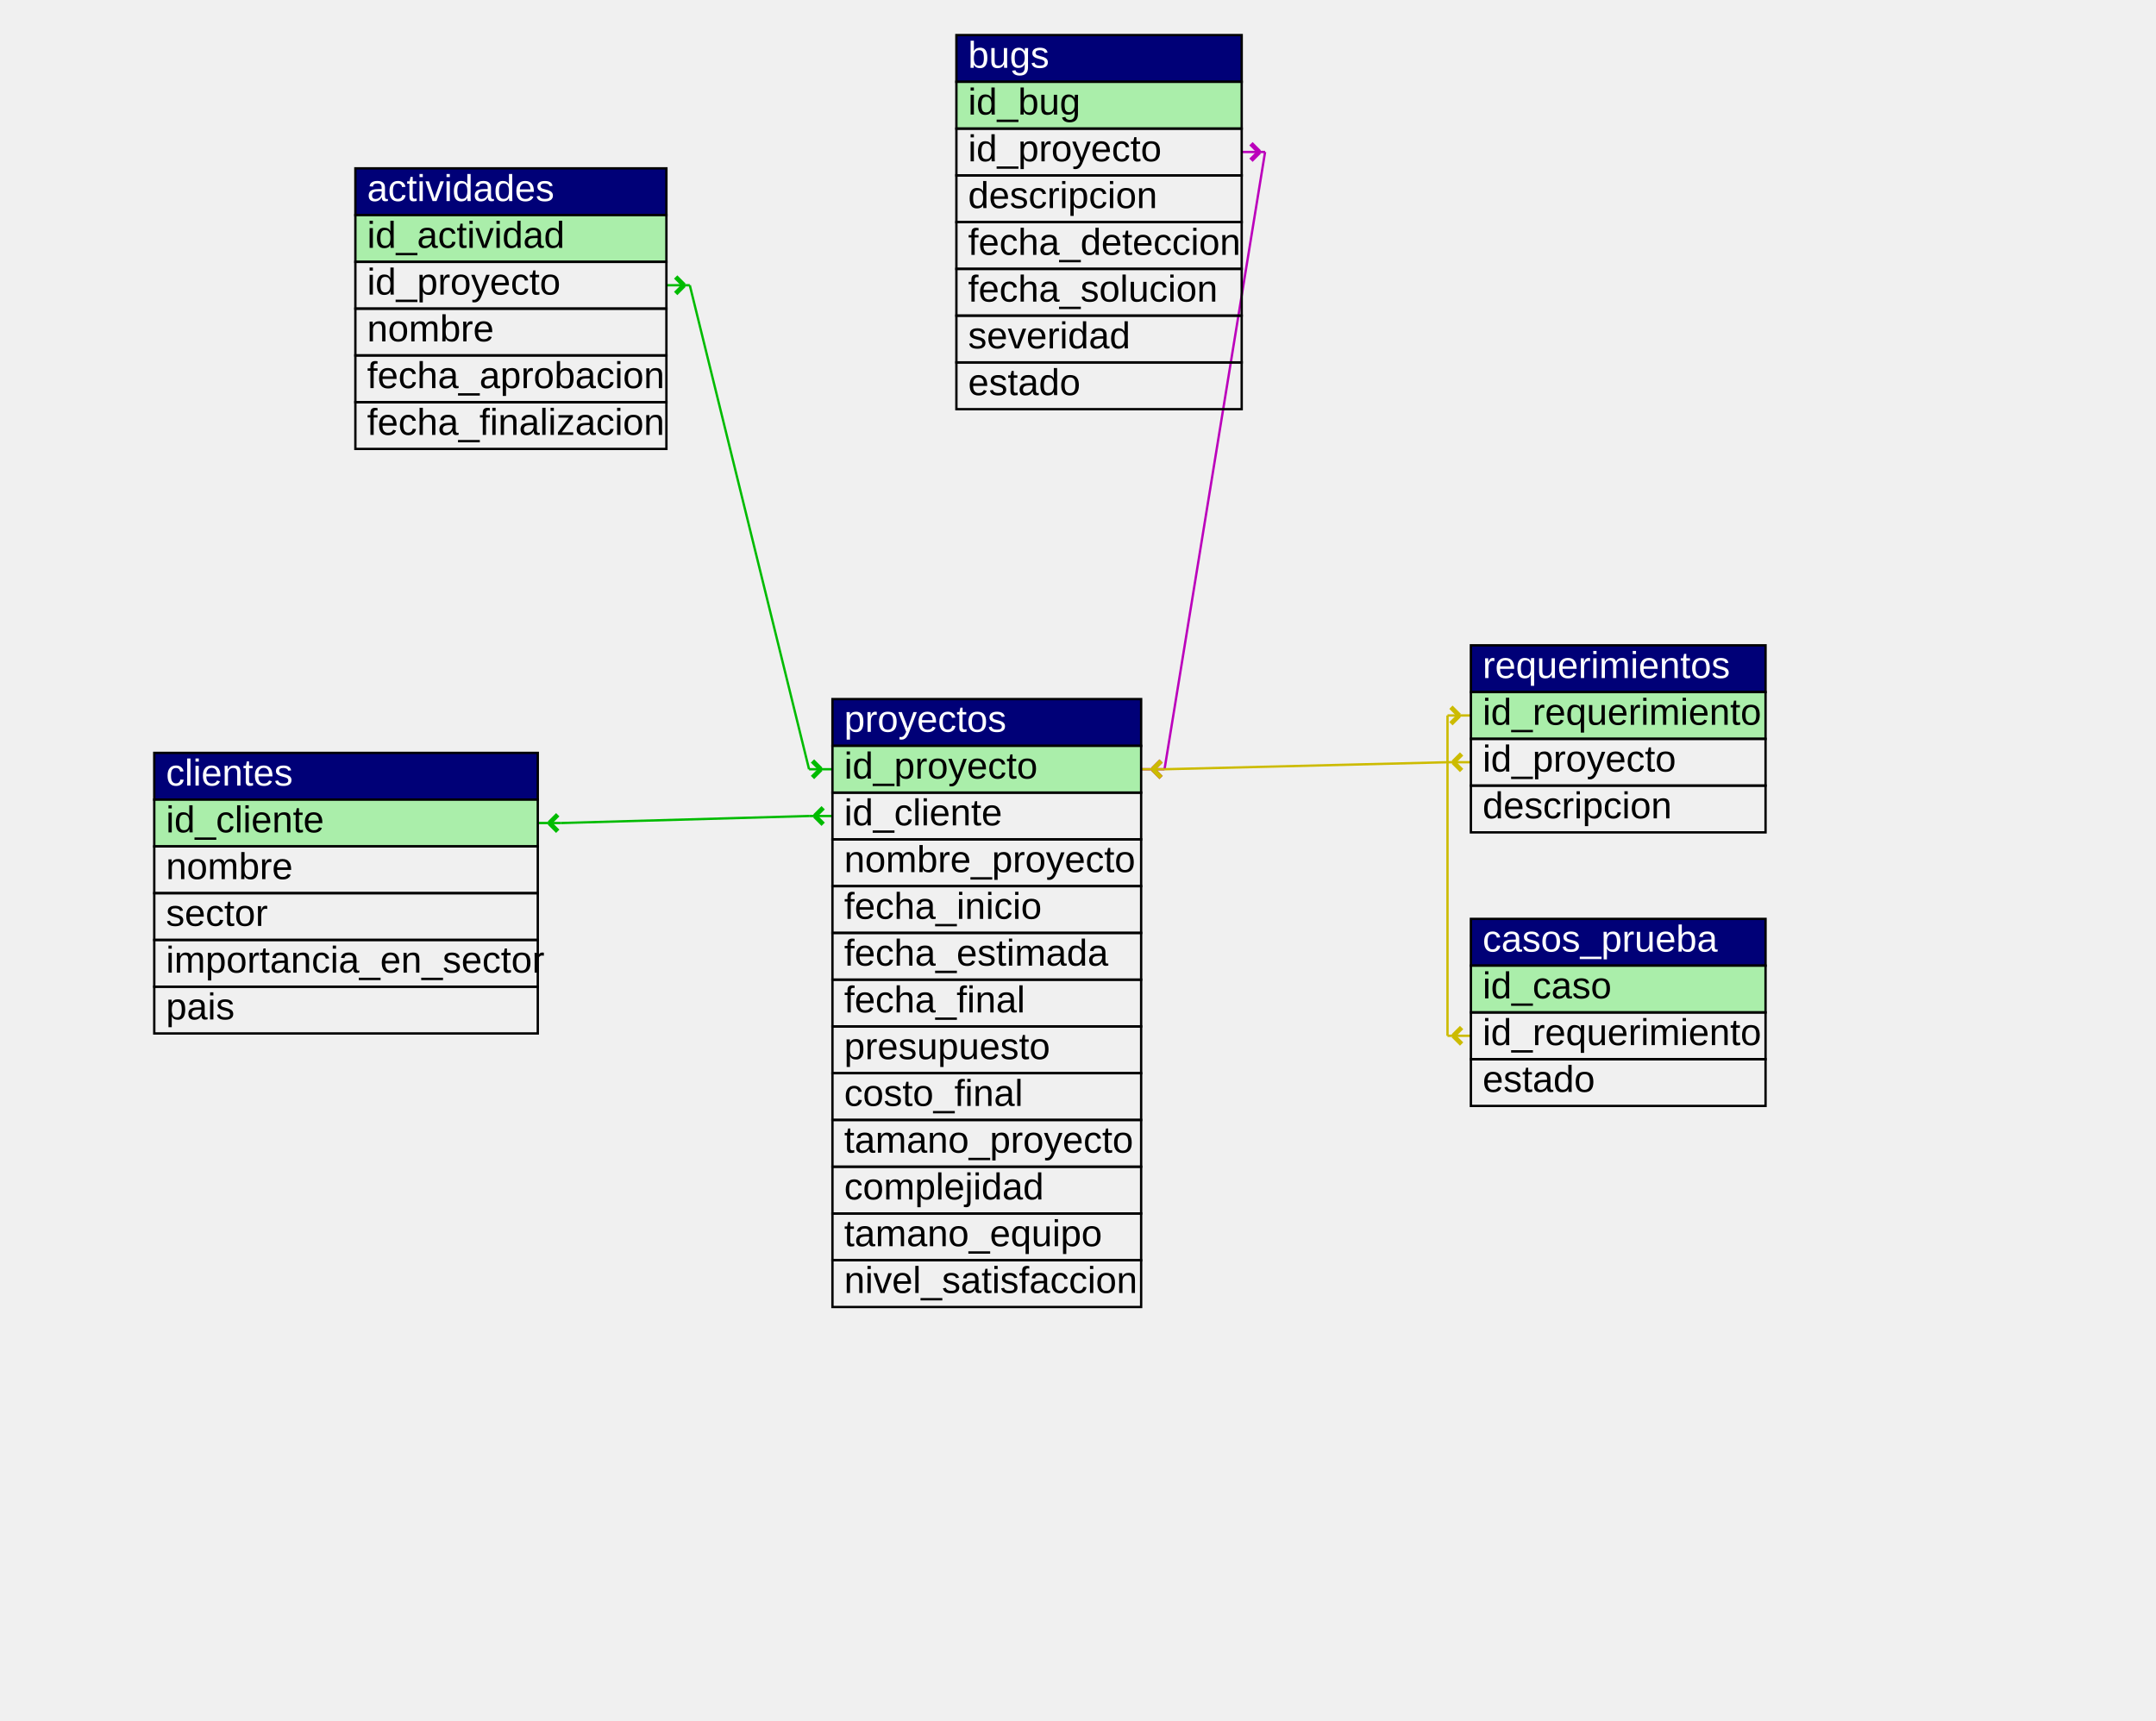
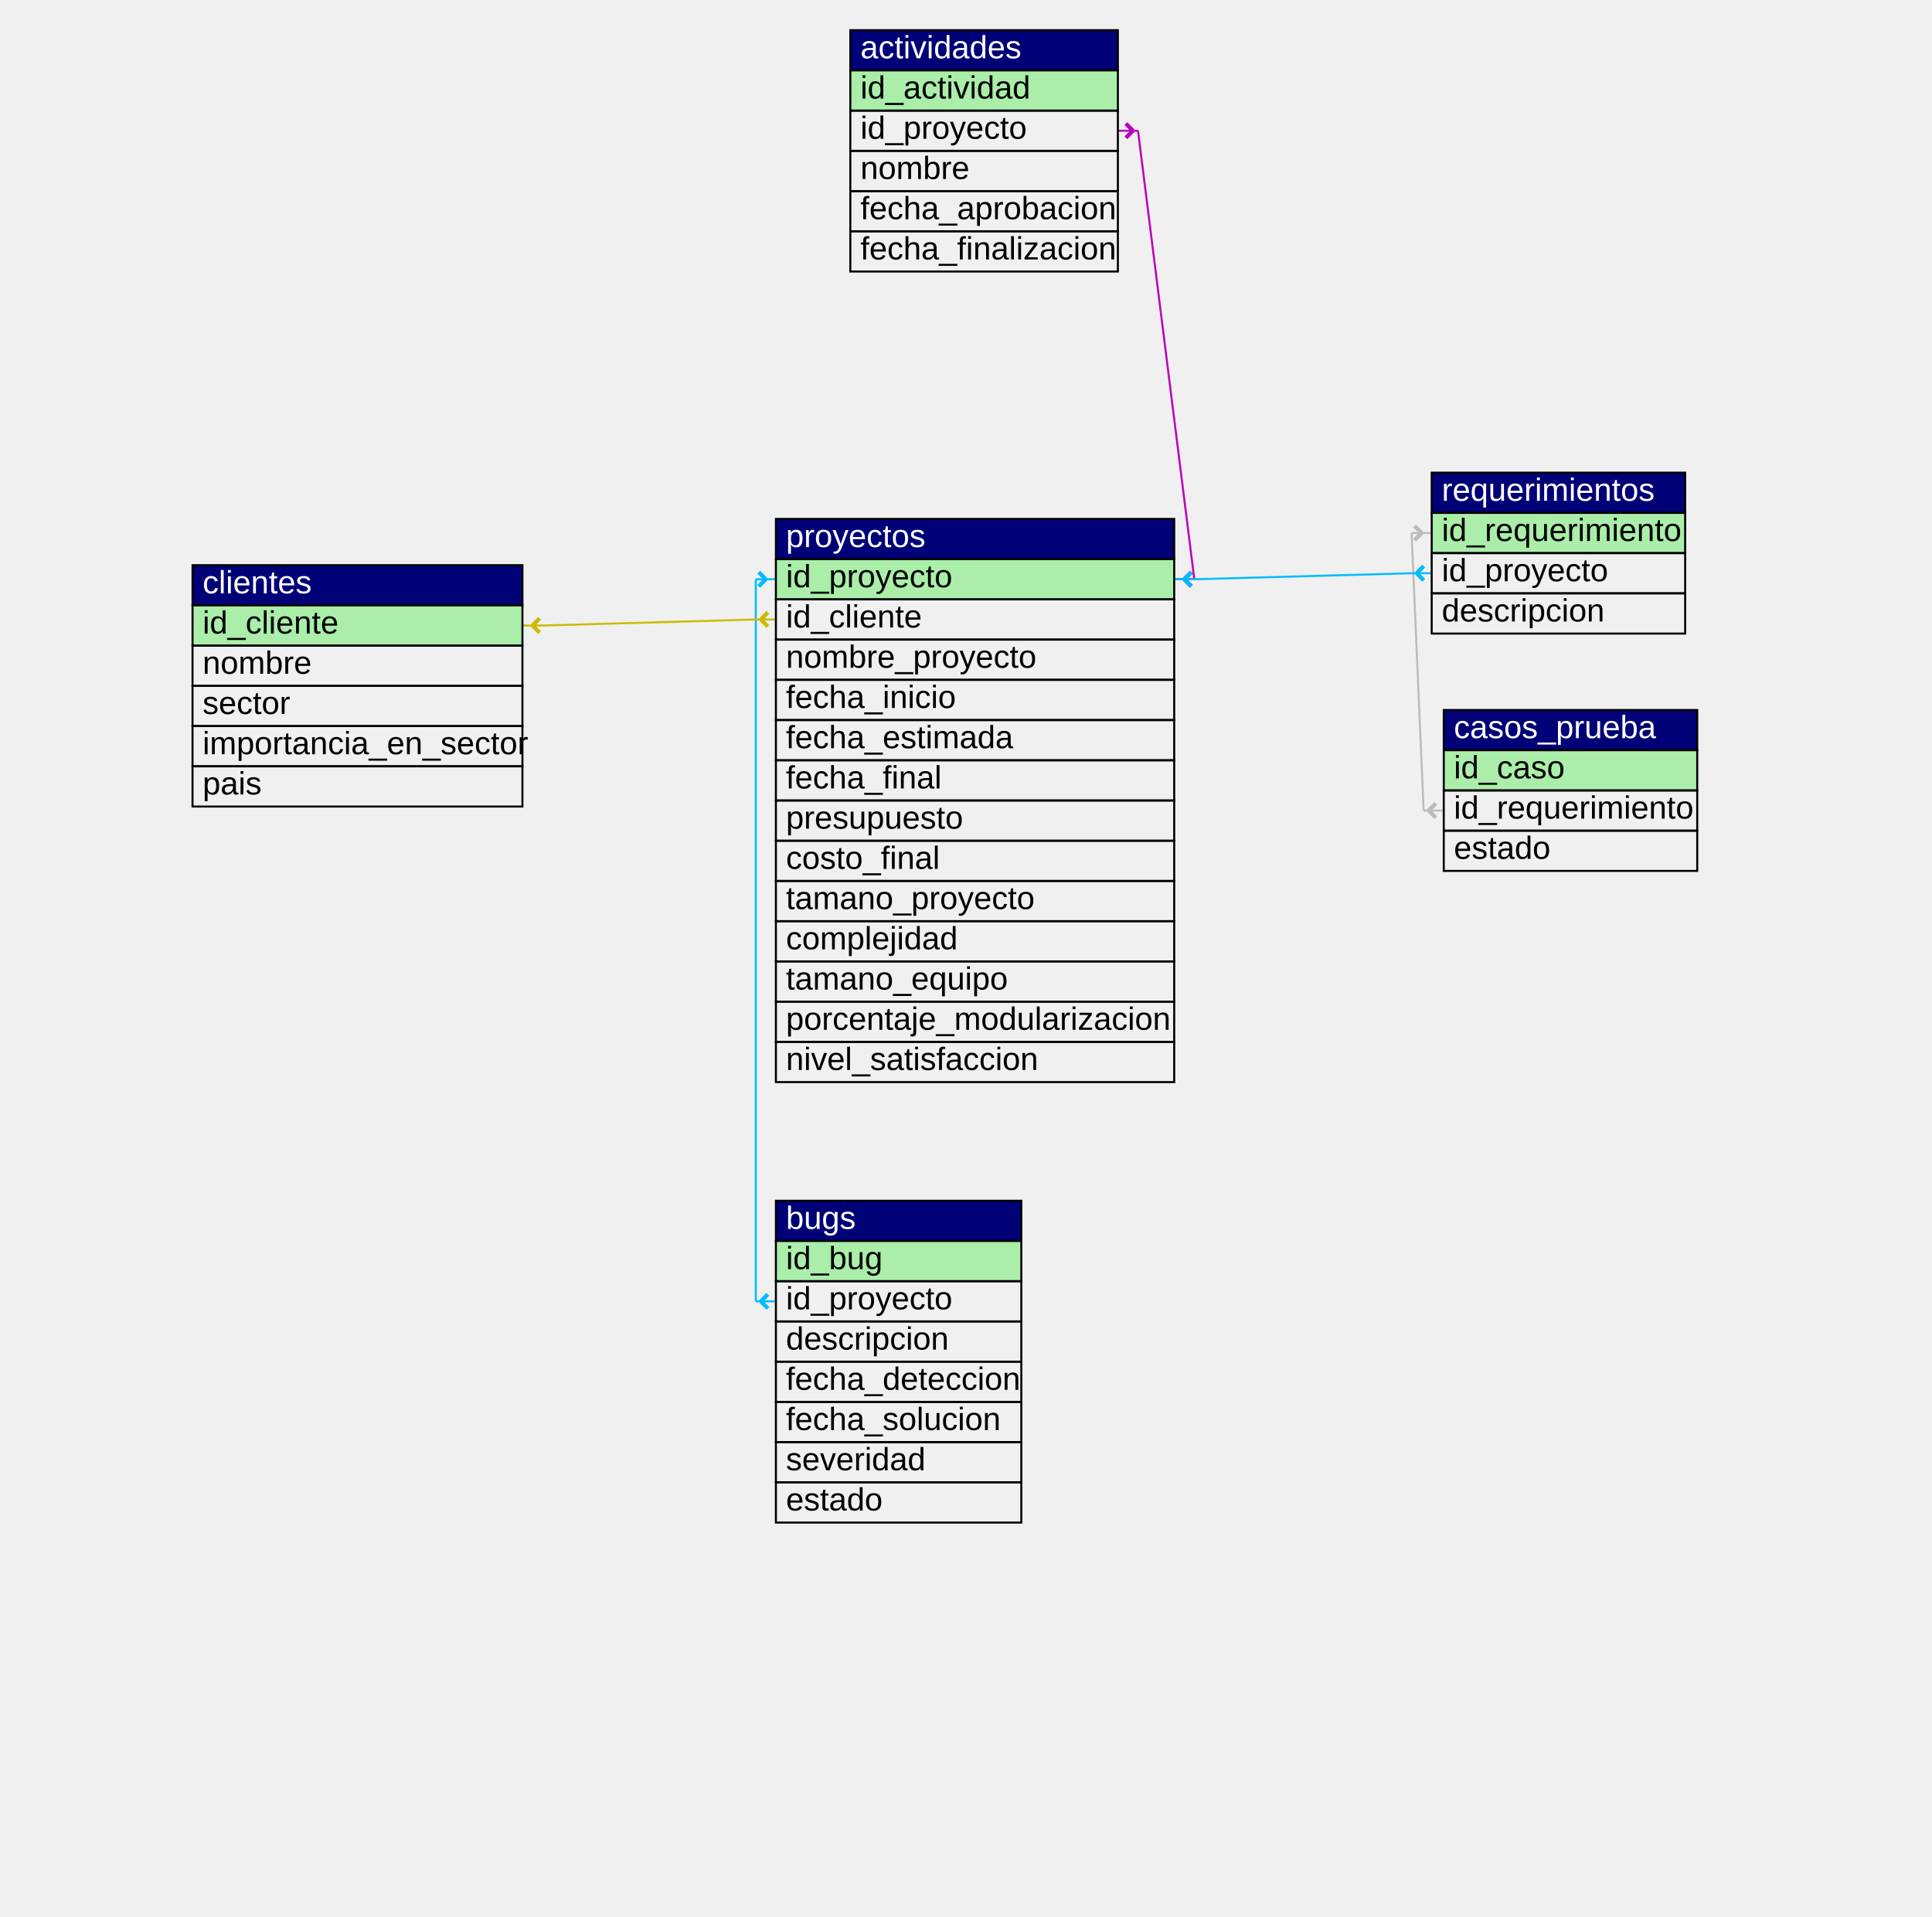
- <svg xmlns="http://www.w3.org/2000/svg" viewBox="101 162 820 736" width="719px" height="574px" version="1.1">
-   <line x1="335" y1="284" x2="345" y2="284" style="stroke:#0b0;stroke-width:1;" />
-   <line x1="396" y1="491" x2="406" y2="491" style="stroke:#0b0;stroke-width:1;" />
-   <line x1="345" y1="284" x2="396" y2="491" style="stroke:#0b0;stroke-width:1;" />
-   <line x1="342.5" y1="284" x2="338.964" y2="287.536" style="stroke:#0b0;stroke-width:2;" />
-   <line x1="342.5" y1="284" x2="338.964" y2="280.464" style="stroke:#0b0;stroke-width:2;" />
-   <line x1="401" y1="491" x2="397.464" y2="494.536" style="stroke:#0b0;stroke-width:2;" />
-   <line x1="401" y1="491" x2="397.464" y2="487.464" style="stroke:#0b0;stroke-width:2;" />
-   <line x1="581" y1="227" x2="591" y2="227" style="stroke:#b0b;stroke-width:1;" />
-   <line x1="548" y1="491" x2="538" y2="491" style="stroke:#b0b;stroke-width:1;" />
-   <line x1="591" y1="227" x2="548" y2="491" style="stroke:#b0b;stroke-width:1;" />
-   <line x1="588.5" y1="227" x2="584.964" y2="230.536" style="stroke:#b0b;stroke-width:2;" />
-   <line x1="588.5" y1="227" x2="584.964" y2="223.464" style="stroke:#b0b;stroke-width:2;" />
-   <line x1="543" y1="491" x2="546.536" y2="494.536" style="stroke:#b0b;stroke-width:2;" />
-   <line x1="543" y1="491" x2="546.536" y2="487.464" style="stroke:#b0b;stroke-width:2;" />
-   <line x1="679" y1="605" x2="669" y2="605" style="stroke:#cb0;stroke-width:1;" />
-   <line x1="669" y1="468" x2="679" y2="468" style="stroke:#cb0;stroke-width:1;" />
-   <line x1="669" y1="605" x2="669" y2="468" style="stroke:#cb0;stroke-width:1;" />
-   <line x1="671.5" y1="605" x2="675.036" y2="608.536" style="stroke:#cb0;stroke-width:2;" />
-   <line x1="671.5" y1="605" x2="675.036" y2="601.464" style="stroke:#cb0;stroke-width:2;" />
-   <line x1="674" y1="468" x2="670.464" y2="471.536" style="stroke:#cb0;stroke-width:2;" />
-   <line x1="674" y1="468" x2="670.464" y2="464.464" style="stroke:#cb0;stroke-width:2;" />
-   <line x1="406" y1="511" x2="396" y2="511" style="stroke:#0b0;stroke-width:1;" />
-   <line x1="290" y1="514" x2="280" y2="514" style="stroke:#0b0;stroke-width:1;" />
-   <line x1="396" y1="511" x2="290" y2="514" style="stroke:#0b0;stroke-width:1;" />
-   <line x1="398.5" y1="511" x2="402.036" y2="514.536" style="stroke:#0b0;stroke-width:2;" />
-   <line x1="398.5" y1="511" x2="402.036" y2="507.464" style="stroke:#0b0;stroke-width:2;" />
-   <line x1="285" y1="514" x2="288.536" y2="517.536" style="stroke:#0b0;stroke-width:2;" />
-   <line x1="285" y1="514" x2="288.536" y2="510.464" style="stroke:#0b0;stroke-width:2;" />
-   <line x1="679" y1="488" x2="669" y2="488" style="stroke:#cb0;stroke-width:1;" />
-   <line x1="548" y1="491" x2="538" y2="491" style="stroke:#cb0;stroke-width:1;" />
-   <line x1="669" y1="488" x2="548" y2="491" style="stroke:#cb0;stroke-width:1;" />
-   <line x1="671.5" y1="488" x2="675.036" y2="491.536" style="stroke:#cb0;stroke-width:2;" />
-   <line x1="671.5" y1="488" x2="675.036" y2="484.464" style="stroke:#cb0;stroke-width:2;" />
-   <line x1="543" y1="491" x2="546.536" y2="494.536" style="stroke:#cb0;stroke-width:2;" />
-   <line x1="543" y1="491" x2="546.536" y2="487.464" style="stroke:#cb0;stroke-width:2;" />
-   <rect width="133" height="20" x="202" y="234" style="fill:#007;stroke:black;" />
-   <text width="133" height="20" x="207" y="248" style="fill:#fff;" font-family="Arial" font-size="16px"> actividades</text>
-   <rect width="133" height="20" x="202" y="254" style="fill:#aea;stroke:black;" />
-   <text width="133" height="20" x="207" y="268" style="fill:black;" font-family="Arial" font-size="16px">id_actividad</text>
-   <rect width="133" height="20" x="202" y="274" style="fill:none;stroke:black;" />
-   <text width="133" height="20" x="207" y="288" style="fill:black;" font-family="Arial" font-size="16px">id_proyecto</text>
-   <rect width="133" height="20" x="202" y="294" style="fill:none;stroke:black;" />
-   <text width="133" height="20" x="207" y="308" style="fill:black;" font-family="Arial" font-size="16px">nombre</text>
-   <rect width="133" height="20" x="202" y="314" style="fill:none;stroke:black;" />
-   <text width="133" height="20" x="207" y="328" style="fill:black;" font-family="Arial" font-size="16px">fecha_aprobacion</text>
-   <rect width="133" height="20" x="202" y="334" style="fill:none;stroke:black;" />
-   <text width="133" height="20" x="207" y="348" style="fill:black;" font-family="Arial" font-size="16px">fecha_finalizacion</text>
-   <rect width="122" height="20" x="459" y="177" style="fill:#007;stroke:black;" />
-   <text width="122" height="20" x="464" y="191" style="fill:#fff;" font-family="Arial" font-size="16px"> bugs</text>
-   <rect width="122" height="20" x="459" y="197" style="fill:#aea;stroke:black;" />
-   <text width="122" height="20" x="464" y="211" style="fill:black;" font-family="Arial" font-size="16px">id_bug</text>
-   <rect width="122" height="20" x="459" y="217" style="fill:none;stroke:black;" />
-   <text width="122" height="20" x="464" y="231" style="fill:black;" font-family="Arial" font-size="16px">id_proyecto</text>
-   <rect width="122" height="20" x="459" y="237" style="fill:none;stroke:black;" />
-   <text width="122" height="20" x="464" y="251" style="fill:black;" font-family="Arial" font-size="16px">descripcion</text>
-   <rect width="122" height="20" x="459" y="257" style="fill:none;stroke:black;" />
-   <text width="122" height="20" x="464" y="271" style="fill:black;" font-family="Arial" font-size="16px">fecha_deteccion</text>
-   <rect width="122" height="20" x="459" y="277" style="fill:none;stroke:black;" />
-   <text width="122" height="20" x="464" y="291" style="fill:black;" font-family="Arial" font-size="16px">fecha_solucion</text>
-   <rect width="122" height="20" x="459" y="297" style="fill:none;stroke:black;" />
-   <text width="122" height="20" x="464" y="311" style="fill:black;" font-family="Arial" font-size="16px">severidad</text>
-   <rect width="122" height="20" x="459" y="317" style="fill:none;stroke:black;" />
-   <text width="122" height="20" x="464" y="331" style="fill:black;" font-family="Arial" font-size="16px">estado</text>
-   <rect width="126" height="20" x="679" y="555" style="fill:#007;stroke:black;" />
-   <text width="126" height="20" x="684" y="569" style="fill:#fff;" font-family="Arial" font-size="16px"> casos_prueba</text>
-   <rect width="126" height="20" x="679" y="575" style="fill:#aea;stroke:black;" />
-   <text width="126" height="20" x="684" y="589" style="fill:black;" font-family="Arial" font-size="16px">id_caso</text>
-   <rect width="126" height="20" x="679" y="595" style="fill:none;stroke:black;" />
-   <text width="126" height="20" x="684" y="609" style="fill:black;" font-family="Arial" font-size="16px">id_requerimiento</text>
-   <rect width="126" height="20" x="679" y="615" style="fill:none;stroke:black;" />
-   <text width="126" height="20" x="684" y="629" style="fill:black;" font-family="Arial" font-size="16px">estado</text>
-   <rect width="164" height="20" x="116" y="484" style="fill:#007;stroke:black;" />
-   <text width="164" height="20" x="121" y="498" style="fill:#fff;" font-family="Arial" font-size="16px"> clientes</text>
-   <rect width="164" height="20" x="116" y="504" style="fill:#aea;stroke:black;" />
-   <text width="164" height="20" x="121" y="518" style="fill:black;" font-family="Arial" font-size="16px">id_cliente</text>
-   <rect width="164" height="20" x="116" y="524" style="fill:none;stroke:black;" />
-   <text width="164" height="20" x="121" y="538" style="fill:black;" font-family="Arial" font-size="16px">nombre</text>
-   <rect width="164" height="20" x="116" y="544" style="fill:none;stroke:black;" />
-   <text width="164" height="20" x="121" y="558" style="fill:black;" font-family="Arial" font-size="16px">sector</text>
-   <rect width="164" height="20" x="116" y="564" style="fill:none;stroke:black;" />
-   <text width="164" height="20" x="121" y="578" style="fill:black;" font-family="Arial" font-size="16px">importancia_en_sector</text>
-   <rect width="164" height="20" x="116" y="584" style="fill:none;stroke:black;" />
-   <text width="164" height="20" x="121" y="598" style="fill:black;" font-family="Arial" font-size="16px">pais</text>
-   <rect width="132" height="20" x="406" y="461" style="fill:#007;stroke:black;" />
-   <text width="132" height="20" x="411" y="475" style="fill:#fff;" font-family="Arial" font-size="16px"> proyectos</text>
-   <rect width="132" height="20" x="406" y="481" style="fill:#aea;stroke:black;" />
-   <text width="132" height="20" x="411" y="495" style="fill:black;" font-family="Arial" font-size="16px">id_proyecto</text>
-   <rect width="132" height="20" x="406" y="501" style="fill:none;stroke:black;" />
-   <text width="132" height="20" x="411" y="515" style="fill:black;" font-family="Arial" font-size="16px">id_cliente</text>
-   <rect width="132" height="20" x="406" y="521" style="fill:none;stroke:black;" />
-   <text width="132" height="20" x="411" y="535" style="fill:black;" font-family="Arial" font-size="16px">nombre_proyecto</text>
-   <rect width="132" height="20" x="406" y="541" style="fill:none;stroke:black;" />
-   <text width="132" height="20" x="411" y="555" style="fill:black;" font-family="Arial" font-size="16px">fecha_inicio</text>
-   <rect width="132" height="20" x="406" y="561" style="fill:none;stroke:black;" />
-   <text width="132" height="20" x="411" y="575" style="fill:black;" font-family="Arial" font-size="16px">fecha_estimada</text>
-   <rect width="132" height="20" x="406" y="581" style="fill:none;stroke:black;" />
-   <text width="132" height="20" x="411" y="595" style="fill:black;" font-family="Arial" font-size="16px">fecha_final</text>
-   <rect width="132" height="20" x="406" y="601" style="fill:none;stroke:black;" />
-   <text width="132" height="20" x="411" y="615" style="fill:black;" font-family="Arial" font-size="16px">presupuesto</text>
-   <rect width="132" height="20" x="406" y="621" style="fill:none;stroke:black;" />
-   <text width="132" height="20" x="411" y="635" style="fill:black;" font-family="Arial" font-size="16px">costo_final</text>
-   <rect width="132" height="20" x="406" y="641" style="fill:none;stroke:black;" />
-   <text width="132" height="20" x="411" y="655" style="fill:black;" font-family="Arial" font-size="16px">tamano_proyecto</text>
-   <rect width="132" height="20" x="406" y="661" style="fill:none;stroke:black;" />
-   <text width="132" height="20" x="411" y="675" style="fill:black;" font-family="Arial" font-size="16px">complejidad</text>
-   <rect width="132" height="20" x="406" y="681" style="fill:none;stroke:black;" />
-   <text width="132" height="20" x="411" y="695" style="fill:black;" font-family="Arial" font-size="16px">tamano_equipo</text>
-   <rect width="132" height="20" x="406" y="701" style="fill:none;stroke:black;" />
-   <text width="132" height="20" x="411" y="715" style="fill:black;" font-family="Arial" font-size="16px">nivel_satisfaccion</text>
-   <rect width="126" height="20" x="679" y="438" style="fill:#007;stroke:black;" />
-   <text width="126" height="20" x="684" y="452" style="fill:#fff;" font-family="Arial" font-size="16px"> requerimientos</text>
-   <rect width="126" height="20" x="679" y="458" style="fill:#aea;stroke:black;" />
-   <text width="126" height="20" x="684" y="472" style="fill:black;" font-family="Arial" font-size="16px">id_requerimiento</text>
-   <rect width="126" height="20" x="679" y="478" style="fill:none;stroke:black;" />
-   <text width="126" height="20" x="684" y="492" style="fill:black;" font-family="Arial" font-size="16px">id_proyecto</text>
-   <rect width="126" height="20" x="679" y="498" style="fill:none;stroke:black;" />
-   <text width="126" height="20" x="684" y="512" style="fill:black;" font-family="Arial" font-size="16px">descripcion</text>
+ <svg xmlns="http://www.w3.org/2000/svg" viewBox="21 181 799 953" width="778px" height="772px" version="1.1">
+   <line x1="496" y1="246" x2="506" y2="246" style="stroke:#b0b;stroke-width:1;" />
+   <line x1="534" y1="469" x2="524" y2="469" style="stroke:#b0b;stroke-width:1;" />
+   <line x1="506" y1="246" x2="534" y2="469" style="stroke:#b0b;stroke-width:1;" />
+   <line x1="503.5" y1="246" x2="499.964" y2="249.536" style="stroke:#b0b;stroke-width:2;" />
+   <line x1="503.5" y1="246" x2="499.964" y2="242.464" style="stroke:#b0b;stroke-width:2;" />
+   <line x1="529" y1="469" x2="532.536" y2="472.536" style="stroke:#b0b;stroke-width:2;" />
+   <line x1="529" y1="469" x2="532.536" y2="465.464" style="stroke:#b0b;stroke-width:2;" />
+   <line x1="326" y1="828" x2="316" y2="828" style="stroke:#0bf;stroke-width:1;" />
+   <line x1="316" y1="469" x2="326" y2="469" style="stroke:#0bf;stroke-width:1;" />
+   <line x1="316" y1="828" x2="316" y2="469" style="stroke:#0bf;stroke-width:1;" />
+   <line x1="318.5" y1="828" x2="322.036" y2="831.536" style="stroke:#0bf;stroke-width:2;" />
+   <line x1="318.5" y1="828" x2="322.036" y2="824.464" style="stroke:#0bf;stroke-width:2;" />
+   <line x1="321" y1="469" x2="317.464" y2="472.536" style="stroke:#0bf;stroke-width:2;" />
+   <line x1="321" y1="469" x2="317.464" y2="465.464" style="stroke:#0bf;stroke-width:2;" />
+   <line x1="658" y1="584" x2="648" y2="584" style="stroke:#bbb;stroke-width:1;" />
+   <line x1="642" y1="446" x2="652" y2="446" style="stroke:#bbb;stroke-width:1;" />
+   <line x1="648" y1="584" x2="642" y2="446" style="stroke:#bbb;stroke-width:1;" />
+   <line x1="650.5" y1="584" x2="654.036" y2="587.536" style="stroke:#bbb;stroke-width:2;" />
+   <line x1="650.5" y1="584" x2="654.036" y2="580.464" style="stroke:#bbb;stroke-width:2;" />
+   <line x1="647" y1="446" x2="643.464" y2="449.536" style="stroke:#bbb;stroke-width:2;" />
+   <line x1="647" y1="446" x2="643.464" y2="442.464" style="stroke:#bbb;stroke-width:2;" />
+   <line x1="326" y1="489" x2="316" y2="489" style="stroke:#cb0;stroke-width:1;" />
+   <line x1="210" y1="492" x2="200" y2="492" style="stroke:#cb0;stroke-width:1;" />
+   <line x1="316" y1="489" x2="210" y2="492" style="stroke:#cb0;stroke-width:1;" />
+   <line x1="318.5" y1="489" x2="322.036" y2="492.536" style="stroke:#cb0;stroke-width:2;" />
+   <line x1="318.5" y1="489" x2="322.036" y2="485.464" style="stroke:#cb0;stroke-width:2;" />
+   <line x1="205" y1="492" x2="208.536" y2="495.536" style="stroke:#cb0;stroke-width:2;" />
+   <line x1="205" y1="492" x2="208.536" y2="488.464" style="stroke:#cb0;stroke-width:2;" />
+   <line x1="652" y1="466" x2="642" y2="466" style="stroke:#0bf;stroke-width:1;" />
+   <line x1="534" y1="469" x2="524" y2="469" style="stroke:#0bf;stroke-width:1;" />
+   <line x1="642" y1="466" x2="534" y2="469" style="stroke:#0bf;stroke-width:1;" />
+   <line x1="644.5" y1="466" x2="648.036" y2="469.536" style="stroke:#0bf;stroke-width:2;" />
+   <line x1="644.5" y1="466" x2="648.036" y2="462.464" style="stroke:#0bf;stroke-width:2;" />
+   <line x1="529" y1="469" x2="532.536" y2="472.536" style="stroke:#0bf;stroke-width:2;" />
+   <line x1="529" y1="469" x2="532.536" y2="465.464" style="stroke:#0bf;stroke-width:2;" />
+   <rect width="133" height="20" x="363" y="196" style="fill:#007;stroke:black;" />
+   <text width="133" height="20" x="368" y="210" style="fill:#fff;" font-family="Arial" font-size="16px"> actividades</text>
+   <rect width="133" height="20" x="363" y="216" style="fill:#aea;stroke:black;" />
+   <text width="133" height="20" x="368" y="230" style="fill:black;" font-family="Arial" font-size="16px">id_actividad</text>
+   <rect width="133" height="20" x="363" y="236" style="fill:none;stroke:black;" />
+   <text width="133" height="20" x="368" y="250" style="fill:black;" font-family="Arial" font-size="16px">id_proyecto</text>
+   <rect width="133" height="20" x="363" y="256" style="fill:none;stroke:black;" />
+   <text width="133" height="20" x="368" y="270" style="fill:black;" font-family="Arial" font-size="16px">nombre</text>
+   <rect width="133" height="20" x="363" y="276" style="fill:none;stroke:black;" />
+   <text width="133" height="20" x="368" y="290" style="fill:black;" font-family="Arial" font-size="16px">fecha_aprobacion</text>
+   <rect width="133" height="20" x="363" y="296" style="fill:none;stroke:black;" />
+   <text width="133" height="20" x="368" y="310" style="fill:black;" font-family="Arial" font-size="16px">fecha_finalizacion</text>
+   <rect width="122" height="20" x="326" y="778" style="fill:#007;stroke:black;" />
+   <text width="122" height="20" x="331" y="792" style="fill:#fff;" font-family="Arial" font-size="16px"> bugs</text>
+   <rect width="122" height="20" x="326" y="798" style="fill:#aea;stroke:black;" />
+   <text width="122" height="20" x="331" y="812" style="fill:black;" font-family="Arial" font-size="16px">id_bug</text>
+   <rect width="122" height="20" x="326" y="818" style="fill:none;stroke:black;" />
+   <text width="122" height="20" x="331" y="832" style="fill:black;" font-family="Arial" font-size="16px">id_proyecto</text>
+   <rect width="122" height="20" x="326" y="838" style="fill:none;stroke:black;" />
+   <text width="122" height="20" x="331" y="852" style="fill:black;" font-family="Arial" font-size="16px">descripcion</text>
+   <rect width="122" height="20" x="326" y="858" style="fill:none;stroke:black;" />
+   <text width="122" height="20" x="331" y="872" style="fill:black;" font-family="Arial" font-size="16px">fecha_deteccion</text>
+   <rect width="122" height="20" x="326" y="878" style="fill:none;stroke:black;" />
+   <text width="122" height="20" x="331" y="892" style="fill:black;" font-family="Arial" font-size="16px">fecha_solucion</text>
+   <rect width="122" height="20" x="326" y="898" style="fill:none;stroke:black;" />
+   <text width="122" height="20" x="331" y="912" style="fill:black;" font-family="Arial" font-size="16px">severidad</text>
+   <rect width="122" height="20" x="326" y="918" style="fill:none;stroke:black;" />
+   <text width="122" height="20" x="331" y="932" style="fill:black;" font-family="Arial" font-size="16px">estado</text>
+   <rect width="126" height="20" x="658" y="534" style="fill:#007;stroke:black;" />
+   <text width="126" height="20" x="663" y="548" style="fill:#fff;" font-family="Arial" font-size="16px"> casos_prueba</text>
+   <rect width="126" height="20" x="658" y="554" style="fill:#aea;stroke:black;" />
+   <text width="126" height="20" x="663" y="568" style="fill:black;" font-family="Arial" font-size="16px">id_caso</text>
+   <rect width="126" height="20" x="658" y="574" style="fill:none;stroke:black;" />
+   <text width="126" height="20" x="663" y="588" style="fill:black;" font-family="Arial" font-size="16px">id_requerimiento</text>
+   <rect width="126" height="20" x="658" y="594" style="fill:none;stroke:black;" />
+   <text width="126" height="20" x="663" y="608" style="fill:black;" font-family="Arial" font-size="16px">estado</text>
+   <rect width="164" height="20" x="36" y="462" style="fill:#007;stroke:black;" />
+   <text width="164" height="20" x="41" y="476" style="fill:#fff;" font-family="Arial" font-size="16px"> clientes</text>
+   <rect width="164" height="20" x="36" y="482" style="fill:#aea;stroke:black;" />
+   <text width="164" height="20" x="41" y="496" style="fill:black;" font-family="Arial" font-size="16px">id_cliente</text>
+   <rect width="164" height="20" x="36" y="502" style="fill:none;stroke:black;" />
+   <text width="164" height="20" x="41" y="516" style="fill:black;" font-family="Arial" font-size="16px">nombre</text>
+   <rect width="164" height="20" x="36" y="522" style="fill:none;stroke:black;" />
+   <text width="164" height="20" x="41" y="536" style="fill:black;" font-family="Arial" font-size="16px">sector</text>
+   <rect width="164" height="20" x="36" y="542" style="fill:none;stroke:black;" />
+   <text width="164" height="20" x="41" y="556" style="fill:black;" font-family="Arial" font-size="16px">importancia_en_sector</text>
+   <rect width="164" height="20" x="36" y="562" style="fill:none;stroke:black;" />
+   <text width="164" height="20" x="41" y="576" style="fill:black;" font-family="Arial" font-size="16px">pais</text>
+   <rect width="198" height="20" x="326" y="439" style="fill:#007;stroke:black;" />
+   <text width="198" height="20" x="331" y="453" style="fill:#fff;" font-family="Arial" font-size="16px"> proyectos</text>
+   <rect width="198" height="20" x="326" y="459" style="fill:#aea;stroke:black;" />
+   <text width="198" height="20" x="331" y="473" style="fill:black;" font-family="Arial" font-size="16px">id_proyecto</text>
+   <rect width="198" height="20" x="326" y="479" style="fill:none;stroke:black;" />
+   <text width="198" height="20" x="331" y="493" style="fill:black;" font-family="Arial" font-size="16px">id_cliente</text>
+   <rect width="198" height="20" x="326" y="499" style="fill:none;stroke:black;" />
+   <text width="198" height="20" x="331" y="513" style="fill:black;" font-family="Arial" font-size="16px">nombre_proyecto</text>
+   <rect width="198" height="20" x="326" y="519" style="fill:none;stroke:black;" />
+   <text width="198" height="20" x="331" y="533" style="fill:black;" font-family="Arial" font-size="16px">fecha_inicio</text>
+   <rect width="198" height="20" x="326" y="539" style="fill:none;stroke:black;" />
+   <text width="198" height="20" x="331" y="553" style="fill:black;" font-family="Arial" font-size="16px">fecha_estimada</text>
+   <rect width="198" height="20" x="326" y="559" style="fill:none;stroke:black;" />
+   <text width="198" height="20" x="331" y="573" style="fill:black;" font-family="Arial" font-size="16px">fecha_final</text>
+   <rect width="198" height="20" x="326" y="579" style="fill:none;stroke:black;" />
+   <text width="198" height="20" x="331" y="593" style="fill:black;" font-family="Arial" font-size="16px">presupuesto</text>
+   <rect width="198" height="20" x="326" y="599" style="fill:none;stroke:black;" />
+   <text width="198" height="20" x="331" y="613" style="fill:black;" font-family="Arial" font-size="16px">costo_final</text>
+   <rect width="198" height="20" x="326" y="619" style="fill:none;stroke:black;" />
+   <text width="198" height="20" x="331" y="633" style="fill:black;" font-family="Arial" font-size="16px">tamano_proyecto</text>
+   <rect width="198" height="20" x="326" y="639" style="fill:none;stroke:black;" />
+   <text width="198" height="20" x="331" y="653" style="fill:black;" font-family="Arial" font-size="16px">complejidad</text>
+   <rect width="198" height="20" x="326" y="659" style="fill:none;stroke:black;" />
+   <text width="198" height="20" x="331" y="673" style="fill:black;" font-family="Arial" font-size="16px">tamano_equipo</text>
+   <rect width="198" height="20" x="326" y="679" style="fill:none;stroke:black;" />
+   <text width="198" height="20" x="331" y="693" style="fill:black;" font-family="Arial" font-size="16px">porcentaje_modularizacion</text>
+   <rect width="198" height="20" x="326" y="699" style="fill:none;stroke:black;" />
+   <text width="198" height="20" x="331" y="713" style="fill:black;" font-family="Arial" font-size="16px">nivel_satisfaccion</text>
+   <rect width="126" height="20" x="652" y="416" style="fill:#007;stroke:black;" />
+   <text width="126" height="20" x="657" y="430" style="fill:#fff;" font-family="Arial" font-size="16px"> requerimientos</text>
+   <rect width="126" height="20" x="652" y="436" style="fill:#aea;stroke:black;" />
+   <text width="126" height="20" x="657" y="450" style="fill:black;" font-family="Arial" font-size="16px">id_requerimiento</text>
+   <rect width="126" height="20" x="652" y="456" style="fill:none;stroke:black;" />
+   <text width="126" height="20" x="657" y="470" style="fill:black;" font-family="Arial" font-size="16px">id_proyecto</text>
+   <rect width="126" height="20" x="652" y="476" style="fill:none;stroke:black;" />
+   <text width="126" height="20" x="657" y="490" style="fill:black;" font-family="Arial" font-size="16px">descripcion</text>
</svg>
